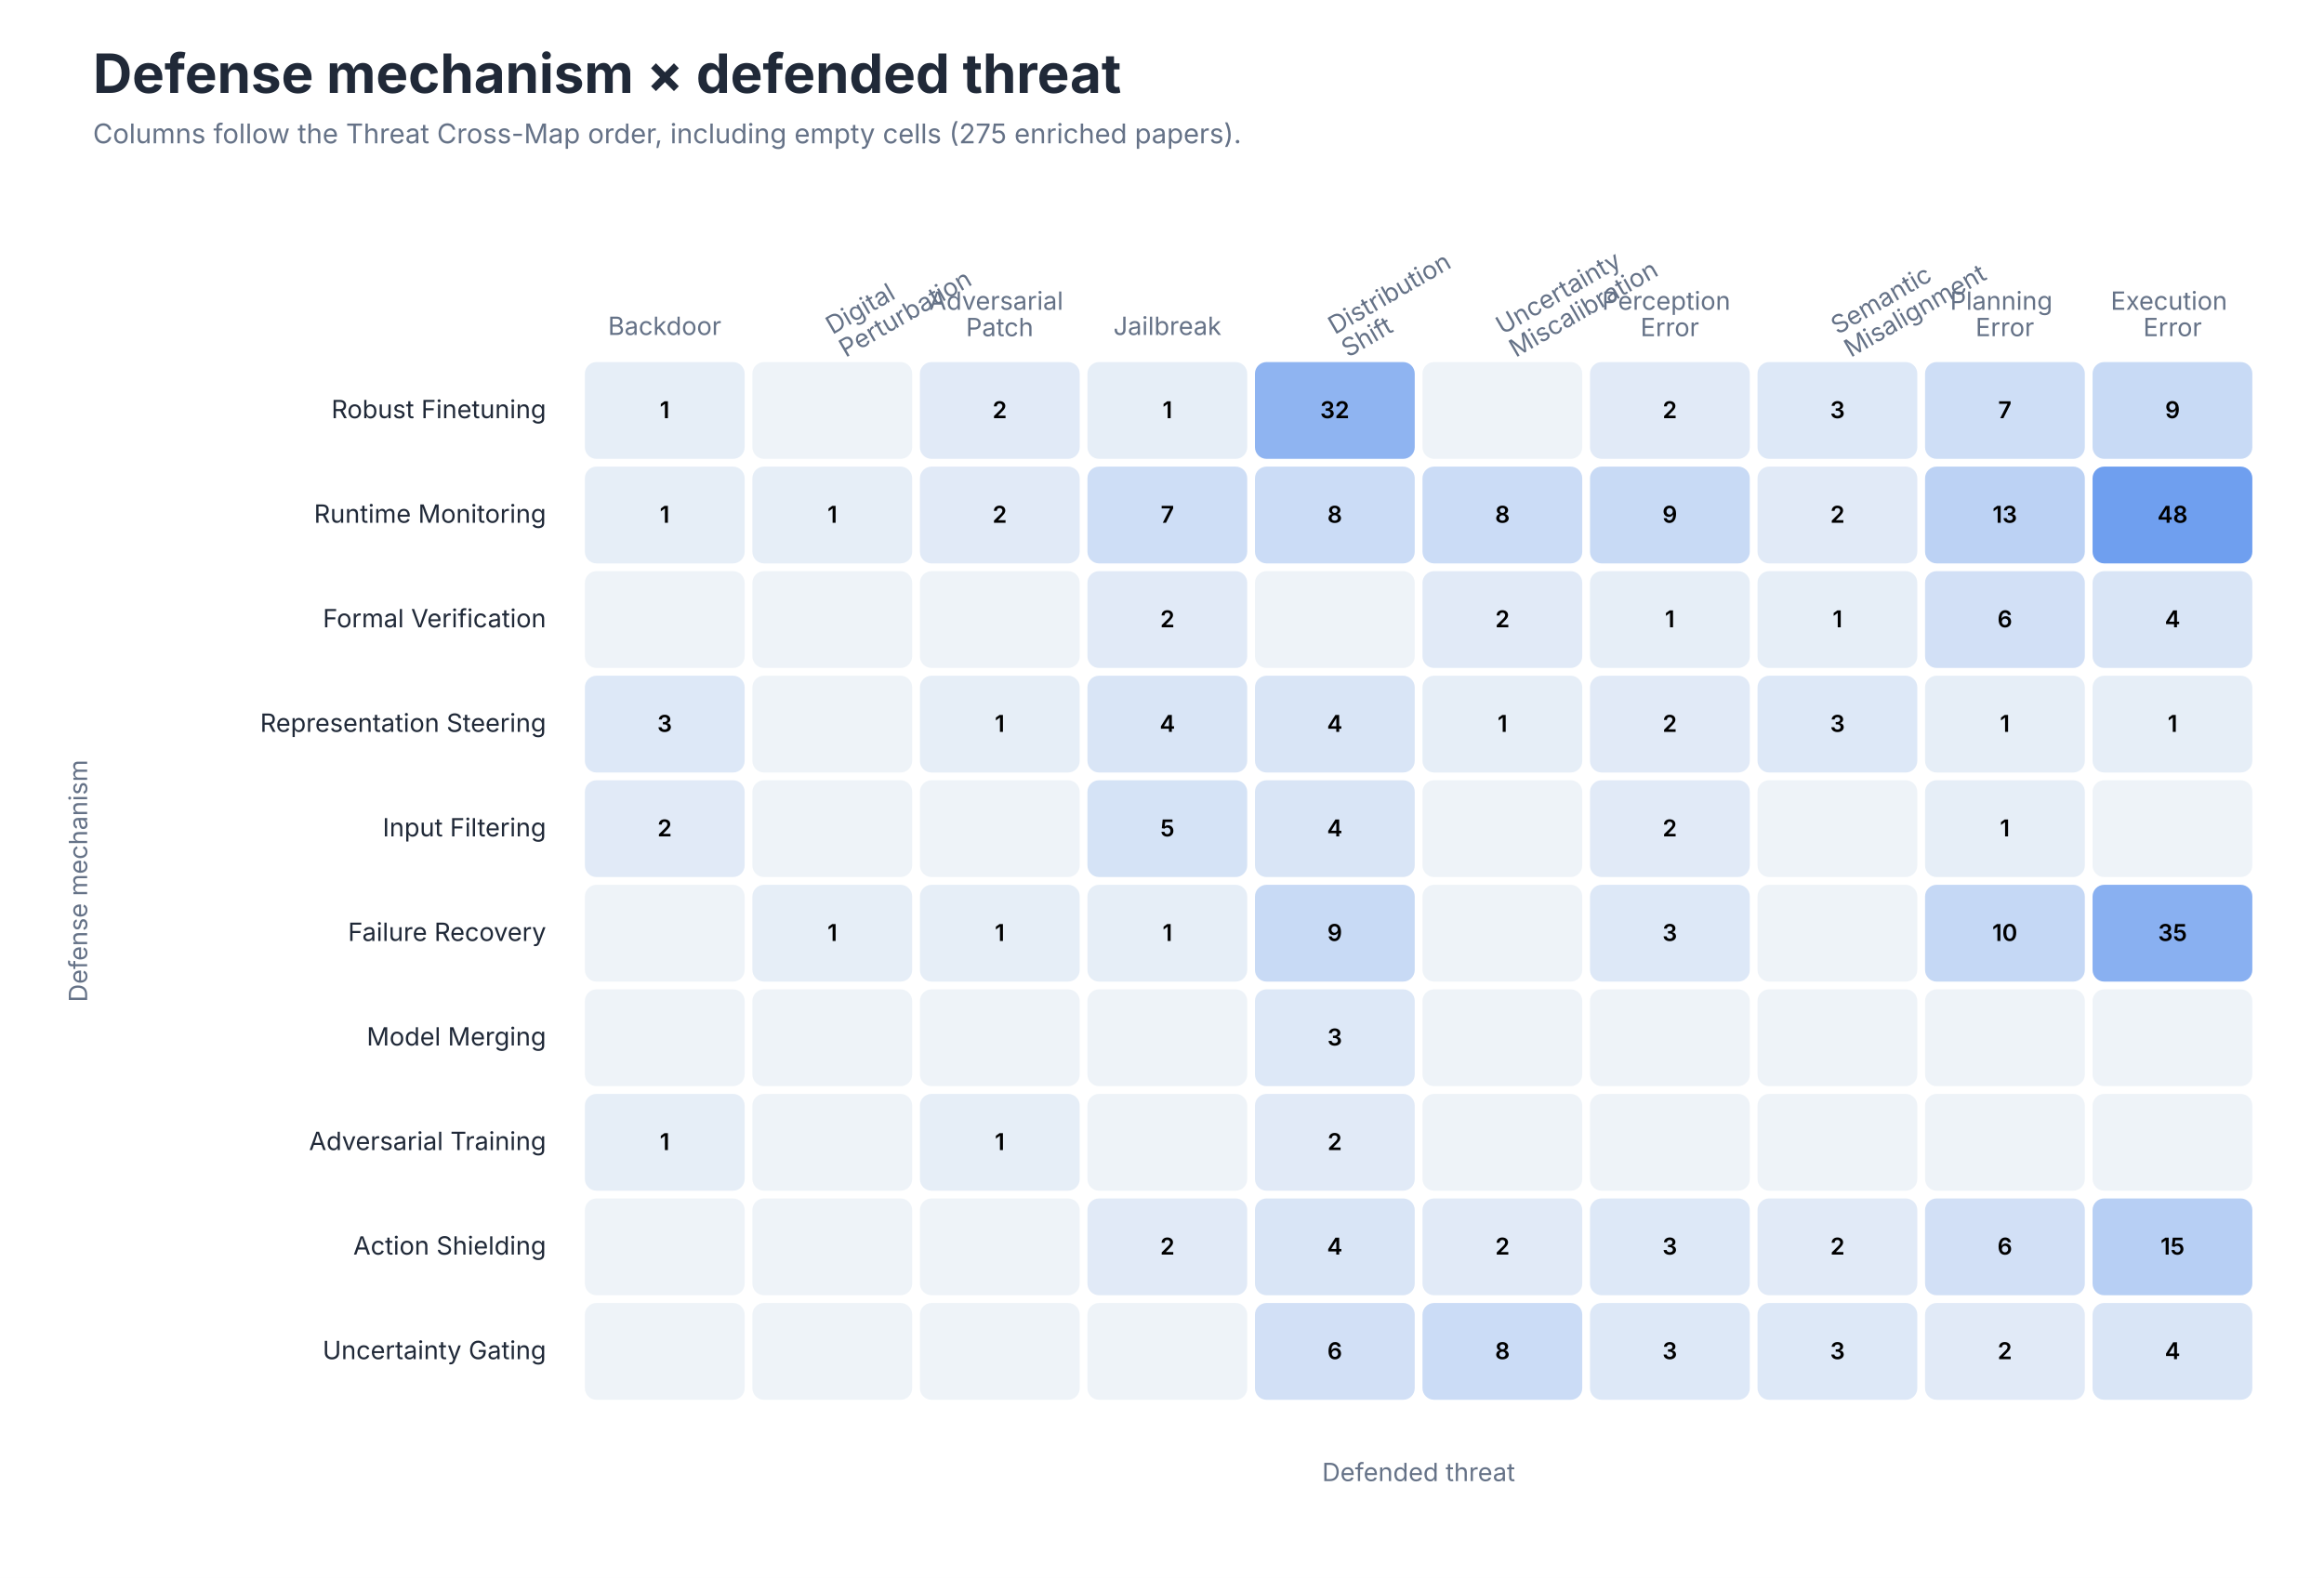
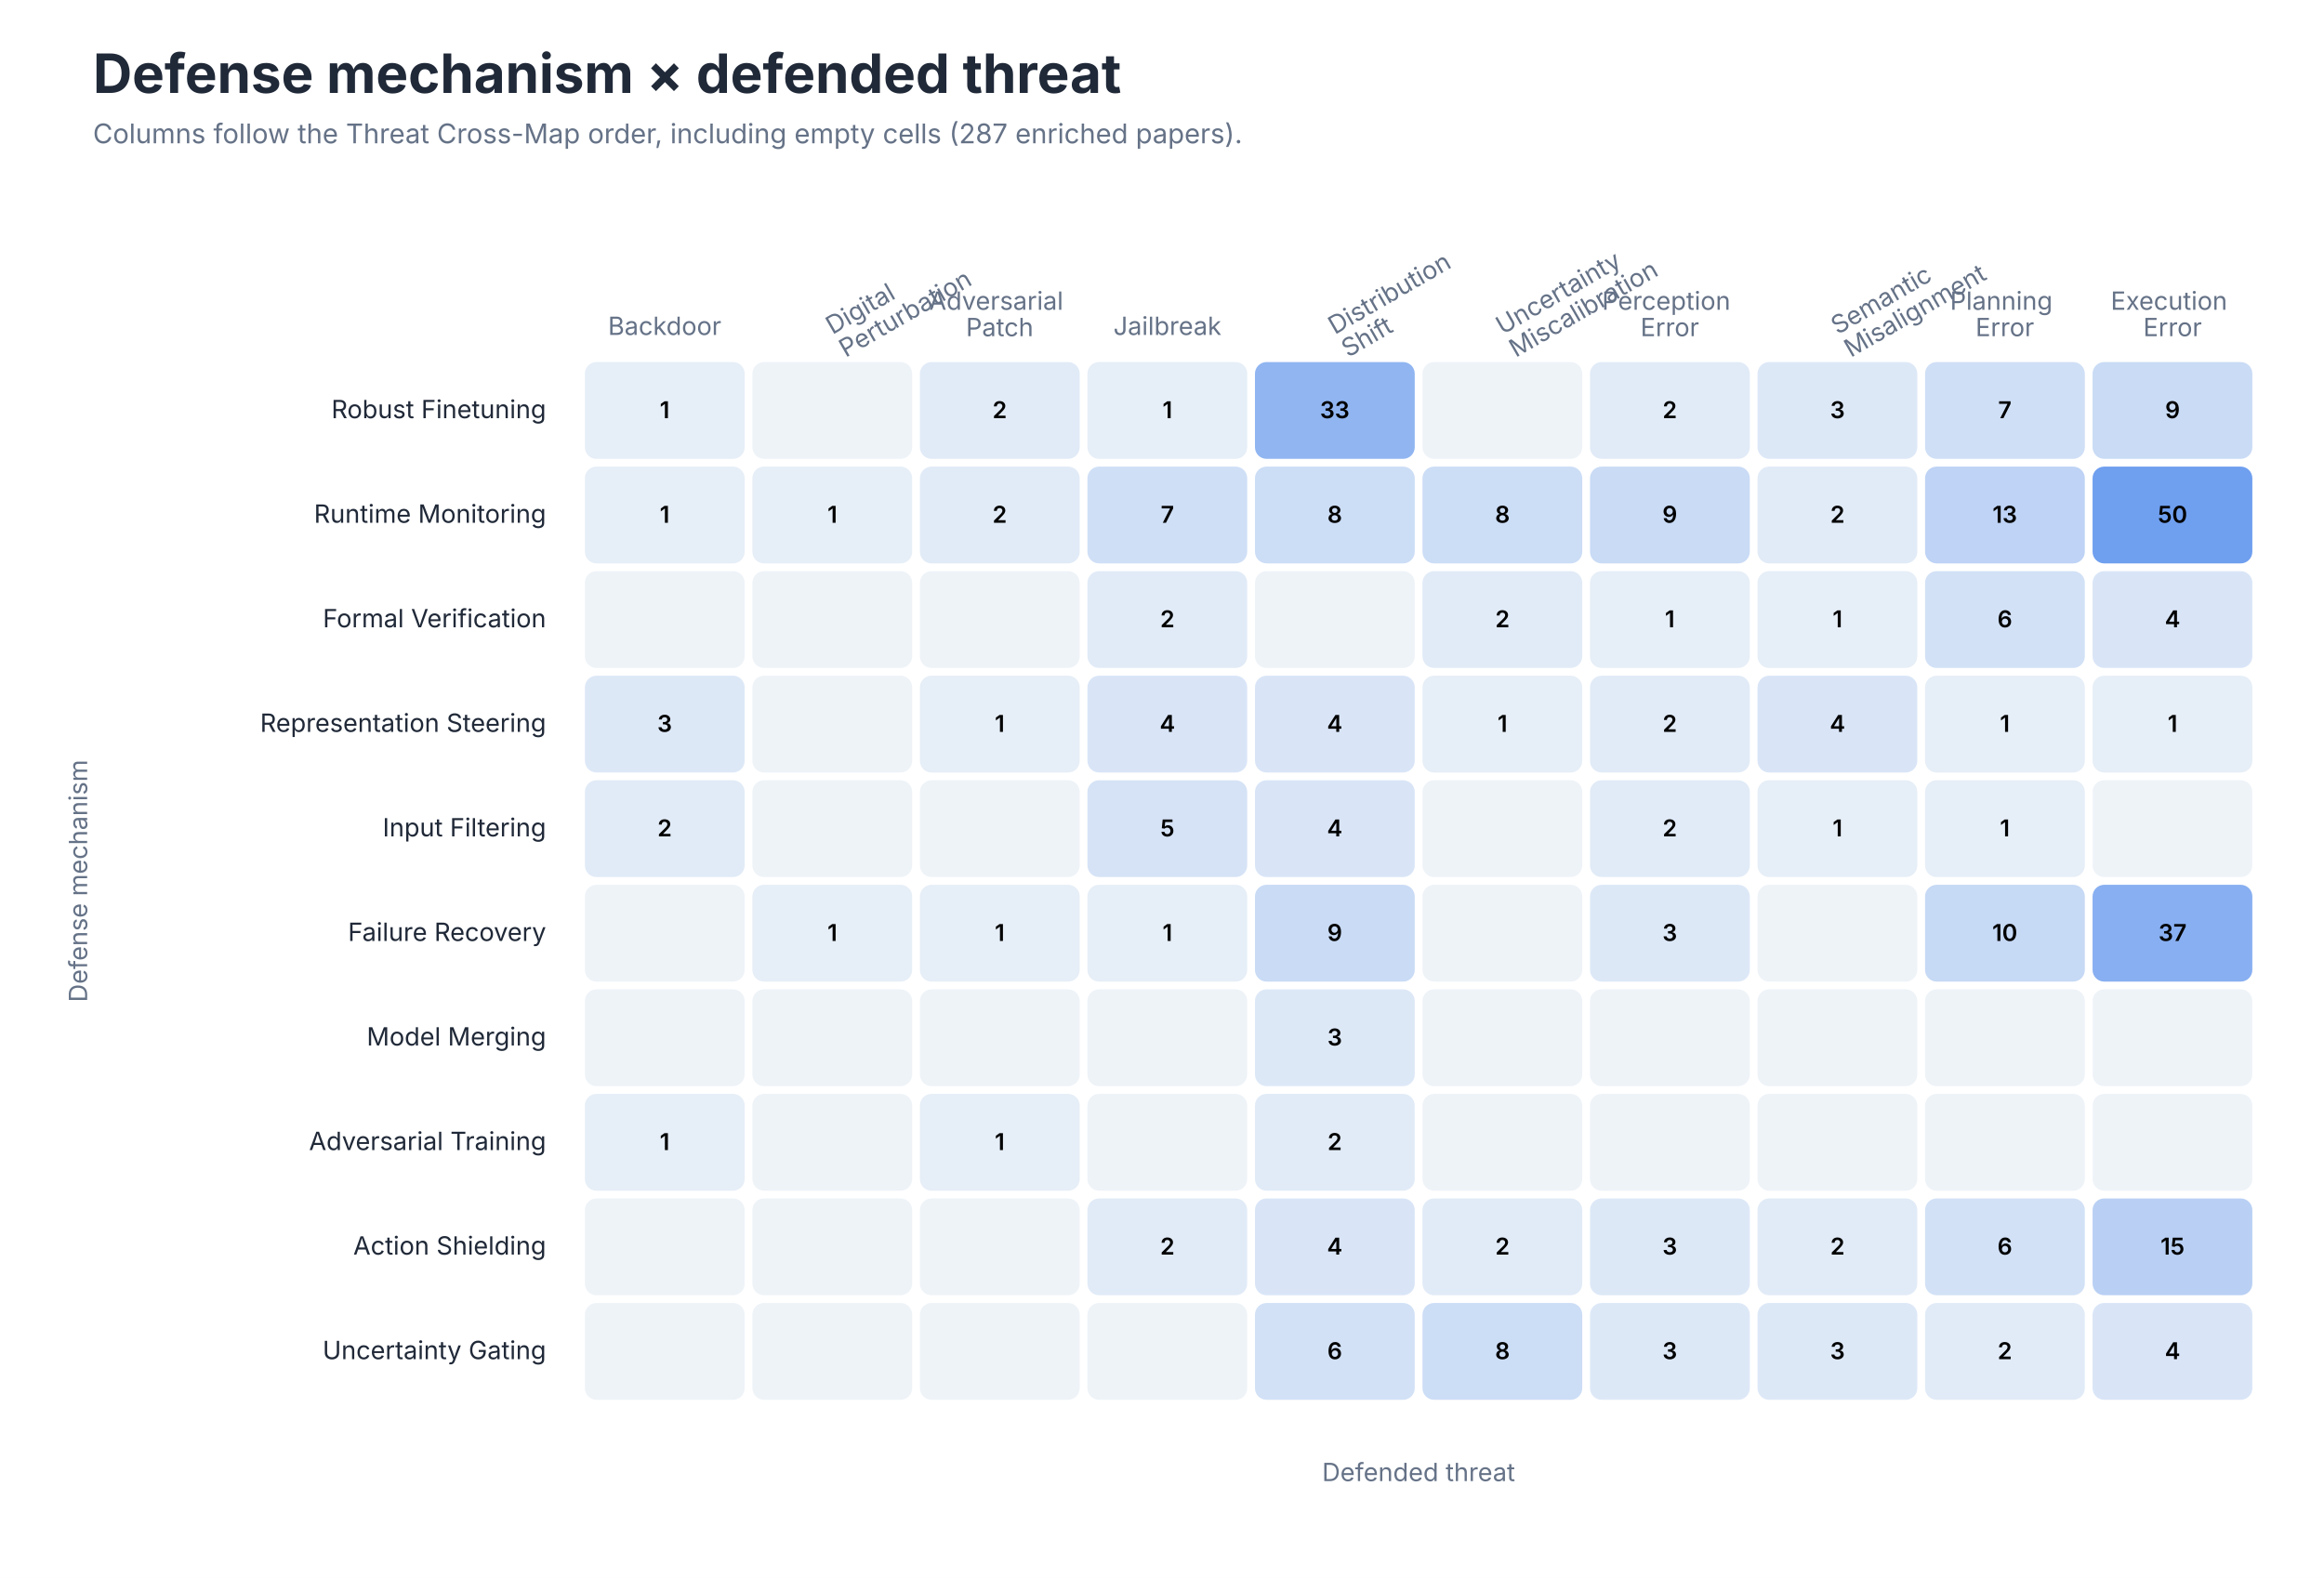
<svg xmlns="http://www.w3.org/2000/svg" role="img" aria-labelledby="title desc" viewBox="0 0 1200 815">
  <style>
text { font-family: -apple-system, BlinkMacSystemFont, 'Segoe UI', sans-serif; }
.title { font-size: 28px; font-weight: 650; fill: #202938; }
.subtitle { font-size: 14px; fill: #657287; }
.axis { font-size: 13px; fill: #657287; }
.label { font-size: 13px; fill: #202938; }
.small { font-size: 11px; fill: #657287; }
</style>
  <rect width="1200" height="815" fill="#FFFFFF" />
  <text class="title" x="48" y="48">Defense mechanism × defended threat</text>
-   <text class="subtitle" x="48" y="74">Columns follow the Threat Cross-Map order, including empty cells (275 enriched papers).</text>
+   <text class="subtitle" x="48" y="74">Columns follow the Threat Cross-Map order, including empty cells (287 enriched papers).</text>
  <text class="axis" text-anchor="middle" x="343.2" y="173.0">
    <tspan x="343.2" dy="0em">Backdoor</tspan>
  </text>
  <text class="axis" text-anchor="start" transform="translate(429.8 173.0) rotate(-30)">
    <tspan x="0" dy="0em">Digital</tspan>
    <tspan x="0" dy="1.05em">Perturbation</tspan>
  </text>
  <text class="axis" text-anchor="middle" x="516.2" y="160.0">
    <tspan x="516.2" dy="0em">Adversarial</tspan>
    <tspan x="516.2" dy="1.05em">Patch</tspan>
  </text>
  <text class="axis" text-anchor="middle" x="602.8" y="173.0">
    <tspan x="602.8" dy="0em">Jailbreak</tspan>
  </text>
  <text class="axis" text-anchor="start" transform="translate(689.2 173.0) rotate(-30)">
    <tspan x="0" dy="0em">Distribution</tspan>
    <tspan x="0" dy="1.05em">Shift</tspan>
  </text>
  <text class="axis" text-anchor="start" transform="translate(775.8 173.0) rotate(-30)">
    <tspan x="0" dy="0em">Uncertainty</tspan>
    <tspan x="0" dy="1.05em">Miscalibration</tspan>
  </text>
  <text class="axis" text-anchor="middle" x="862.2" y="160.0">
    <tspan x="862.2" dy="0em">Perception</tspan>
    <tspan x="862.2" dy="1.05em">Error</tspan>
  </text>
  <text class="axis" text-anchor="start" transform="translate(948.8 173.0) rotate(-30)">
    <tspan x="0" dy="0em">Semantic</tspan>
    <tspan x="0" dy="1.05em">Misalignment</tspan>
  </text>
  <text class="axis" text-anchor="middle" x="1035.2" y="160.0">
    <tspan x="1035.2" dy="0em">Planning</tspan>
    <tspan x="1035.2" dy="1.05em">Error</tspan>
  </text>
  <text class="axis" text-anchor="middle" x="1121.8" y="160.0">
    <tspan x="1121.8" dy="0em">Execution</tspan>
    <tspan x="1121.8" dy="1.05em">Error</tspan>
  </text>
  <text class="label" x="282" y="216.0" text-anchor="end">Robust Finetuning</text>
  <rect x="302.0" y="187" width="82.5" height="50" rx="6" fill="#E6EEF7" />
  <text x="343.2" y="216.0" text-anchor="middle" font-size="12" font-weight="600" fill="#000000">1</text>
  <rect x="388.5" y="187" width="82.5" height="50" rx="6" fill="#EEF3F8" />
  <text x="429.8" y="216.0" text-anchor="middle" font-size="12" font-weight="600" fill="#000000" />
-   <rect x="475.0" y="187" width="82.5" height="50" rx="6" fill="#E1EAF7" />
+   <rect x="475.0" y="187" width="82.5" height="50" rx="6" fill="#E1EBF7" />
  <text x="516.2" y="216.0" text-anchor="middle" font-size="12" font-weight="600" fill="#000000">2</text>
  <rect x="561.5" y="187" width="82.5" height="50" rx="6" fill="#E6EEF7" />
  <text x="602.8" y="216.0" text-anchor="middle" font-size="12" font-weight="600" fill="#000000">1</text>
-   <rect x="648.0" y="187" width="82.5" height="50" rx="6" fill="#8FB4F1" />
-   <text x="689.2" y="216.0" text-anchor="middle" font-size="12" font-weight="600" fill="#000000">32</text>
+   <rect x="648.0" y="187" width="82.5" height="50" rx="6" fill="#90B5F1" />
+   <text x="689.2" y="216.0" text-anchor="middle" font-size="12" font-weight="600" fill="#000000">33</text>
  <rect x="734.5" y="187" width="82.5" height="50" rx="6" fill="#EEF3F8" />
  <text x="775.8" y="216.0" text-anchor="middle" font-size="12" font-weight="600" fill="#000000" />
-   <rect x="821.0" y="187" width="82.5" height="50" rx="6" fill="#E1EAF7" />
+   <rect x="821.0" y="187" width="82.5" height="50" rx="6" fill="#E1EBF7" />
  <text x="862.2" y="216.0" text-anchor="middle" font-size="12" font-weight="600" fill="#000000">2</text>
  <rect x="907.5" y="187" width="82.5" height="50" rx="6" fill="#DDE8F7" />
  <text x="948.8" y="216.0" text-anchor="middle" font-size="12" font-weight="600" fill="#000000">3</text>
-   <rect x="994.0" y="187" width="82.5" height="50" rx="6" fill="#CEDEF6" />
+   <rect x="994.0" y="187" width="82.5" height="50" rx="6" fill="#CFDFF6" />
  <text x="1035.2" y="216.0" text-anchor="middle" font-size="12" font-weight="600" fill="#000000">7</text>
-   <rect x="1080.5" y="187" width="82.5" height="50" rx="6" fill="#C8DAF5" />
+   <rect x="1080.5" y="187" width="82.5" height="50" rx="6" fill="#C9DBF5" />
  <text x="1121.8" y="216.0" text-anchor="middle" font-size="12" font-weight="600" fill="#000000">9</text>
  <text class="label" x="282" y="270.0" text-anchor="end">Runtime Monitoring</text>
  <rect x="302.0" y="241" width="82.5" height="50" rx="6" fill="#E6EEF7" />
  <text x="343.2" y="270.0" text-anchor="middle" font-size="12" font-weight="600" fill="#000000">1</text>
  <rect x="388.5" y="241" width="82.5" height="50" rx="6" fill="#E6EEF7" />
  <text x="429.8" y="270.0" text-anchor="middle" font-size="12" font-weight="600" fill="#000000">1</text>
-   <rect x="475.0" y="241" width="82.5" height="50" rx="6" fill="#E1EAF7" />
+   <rect x="475.0" y="241" width="82.5" height="50" rx="6" fill="#E1EBF7" />
  <text x="516.2" y="270.0" text-anchor="middle" font-size="12" font-weight="600" fill="#000000">2</text>
-   <rect x="561.5" y="241" width="82.5" height="50" rx="6" fill="#CEDEF6" />
+   <rect x="561.5" y="241" width="82.5" height="50" rx="6" fill="#CFDFF6" />
  <text x="602.8" y="270.0" text-anchor="middle" font-size="12" font-weight="600" fill="#000000">7</text>
-   <rect x="648.0" y="241" width="82.5" height="50" rx="6" fill="#CBDCF6" />
+   <rect x="648.0" y="241" width="82.5" height="50" rx="6" fill="#CCDDF6" />
  <text x="689.2" y="270.0" text-anchor="middle" font-size="12" font-weight="600" fill="#000000">8</text>
-   <rect x="734.5" y="241" width="82.5" height="50" rx="6" fill="#CBDCF6" />
+   <rect x="734.5" y="241" width="82.5" height="50" rx="6" fill="#CCDDF6" />
  <text x="775.8" y="270.0" text-anchor="middle" font-size="12" font-weight="600" fill="#000000">8</text>
-   <rect x="821.0" y="241" width="82.5" height="50" rx="6" fill="#C8DAF5" />
+   <rect x="821.0" y="241" width="82.5" height="50" rx="6" fill="#C9DBF5" />
  <text x="862.2" y="270.0" text-anchor="middle" font-size="12" font-weight="600" fill="#000000">9</text>
-   <rect x="907.5" y="241" width="82.5" height="50" rx="6" fill="#E1EAF7" />
+   <rect x="907.5" y="241" width="82.5" height="50" rx="6" fill="#E1EBF7" />
  <text x="948.8" y="270.0" text-anchor="middle" font-size="12" font-weight="600" fill="#000000">2</text>
-   <rect x="994.0" y="241" width="82.5" height="50" rx="6" fill="#BCD2F4" />
+   <rect x="994.0" y="241" width="82.5" height="50" rx="6" fill="#BED3F5" />
  <text x="1035.2" y="270.0" text-anchor="middle" font-size="12" font-weight="600" fill="#000000">13</text>
  <rect x="1080.5" y="241" width="82.5" height="50" rx="6" fill="#6F9FEF" />
-   <text x="1121.8" y="270.0" text-anchor="middle" font-size="12" font-weight="600" fill="#000000">48</text>
+   <text x="1121.8" y="270.0" text-anchor="middle" font-size="12" font-weight="600" fill="#000000">50</text>
  <text class="label" x="282" y="324.0" text-anchor="end">Formal Verification</text>
  <rect x="302.0" y="295" width="82.5" height="50" rx="6" fill="#EEF3F8" />
  <text x="343.2" y="324.0" text-anchor="middle" font-size="12" font-weight="600" fill="#000000" />
  <rect x="388.5" y="295" width="82.5" height="50" rx="6" fill="#EEF3F8" />
  <text x="429.8" y="324.0" text-anchor="middle" font-size="12" font-weight="600" fill="#000000" />
  <rect x="475.0" y="295" width="82.5" height="50" rx="6" fill="#EEF3F8" />
  <text x="516.2" y="324.0" text-anchor="middle" font-size="12" font-weight="600" fill="#000000" />
-   <rect x="561.5" y="295" width="82.5" height="50" rx="6" fill="#E1EAF7" />
+   <rect x="561.5" y="295" width="82.5" height="50" rx="6" fill="#E1EBF7" />
  <text x="602.8" y="324.0" text-anchor="middle" font-size="12" font-weight="600" fill="#000000">2</text>
  <rect x="648.0" y="295" width="82.5" height="50" rx="6" fill="#EEF3F8" />
  <text x="689.2" y="324.0" text-anchor="middle" font-size="12" font-weight="600" fill="#000000" />
-   <rect x="734.5" y="295" width="82.5" height="50" rx="6" fill="#E1EAF7" />
+   <rect x="734.5" y="295" width="82.5" height="50" rx="6" fill="#E1EBF7" />
  <text x="775.8" y="324.0" text-anchor="middle" font-size="12" font-weight="600" fill="#000000">2</text>
  <rect x="821.0" y="295" width="82.5" height="50" rx="6" fill="#E6EEF7" />
  <text x="862.2" y="324.0" text-anchor="middle" font-size="12" font-weight="600" fill="#000000">1</text>
  <rect x="907.5" y="295" width="82.5" height="50" rx="6" fill="#E6EEF7" />
  <text x="948.8" y="324.0" text-anchor="middle" font-size="12" font-weight="600" fill="#000000">1</text>
-   <rect x="994.0" y="295" width="82.5" height="50" rx="6" fill="#D2E0F6" />
+   <rect x="994.0" y="295" width="82.5" height="50" rx="6" fill="#D2E1F6" />
  <text x="1035.2" y="324.0" text-anchor="middle" font-size="12" font-weight="600" fill="#000000">6</text>
-   <rect x="1080.5" y="295" width="82.5" height="50" rx="6" fill="#D9E5F6" />
+   <rect x="1080.5" y="295" width="82.5" height="50" rx="6" fill="#D9E5F7" />
  <text x="1121.8" y="324.0" text-anchor="middle" font-size="12" font-weight="600" fill="#000000">4</text>
  <text class="label" x="282" y="378.0" text-anchor="end">Representation Steering</text>
  <rect x="302.0" y="349" width="82.5" height="50" rx="6" fill="#DDE8F7" />
  <text x="343.2" y="378.0" text-anchor="middle" font-size="12" font-weight="600" fill="#000000">3</text>
  <rect x="388.5" y="349" width="82.5" height="50" rx="6" fill="#EEF3F8" />
  <text x="429.8" y="378.0" text-anchor="middle" font-size="12" font-weight="600" fill="#000000" />
  <rect x="475.0" y="349" width="82.5" height="50" rx="6" fill="#E6EEF7" />
  <text x="516.2" y="378.0" text-anchor="middle" font-size="12" font-weight="600" fill="#000000">1</text>
-   <rect x="561.5" y="349" width="82.5" height="50" rx="6" fill="#D9E5F6" />
+   <rect x="561.5" y="349" width="82.5" height="50" rx="6" fill="#D9E5F7" />
  <text x="602.8" y="378.0" text-anchor="middle" font-size="12" font-weight="600" fill="#000000">4</text>
-   <rect x="648.0" y="349" width="82.5" height="50" rx="6" fill="#D9E5F6" />
+   <rect x="648.0" y="349" width="82.5" height="50" rx="6" fill="#D9E5F7" />
  <text x="689.2" y="378.0" text-anchor="middle" font-size="12" font-weight="600" fill="#000000">4</text>
  <rect x="734.5" y="349" width="82.5" height="50" rx="6" fill="#E6EEF7" />
  <text x="775.8" y="378.0" text-anchor="middle" font-size="12" font-weight="600" fill="#000000">1</text>
-   <rect x="821.0" y="349" width="82.5" height="50" rx="6" fill="#E1EAF7" />
+   <rect x="821.0" y="349" width="82.5" height="50" rx="6" fill="#E1EBF7" />
  <text x="862.2" y="378.0" text-anchor="middle" font-size="12" font-weight="600" fill="#000000">2</text>
-   <rect x="907.5" y="349" width="82.5" height="50" rx="6" fill="#DDE8F7" />
-   <text x="948.8" y="378.0" text-anchor="middle" font-size="12" font-weight="600" fill="#000000">3</text>
+   <rect x="907.5" y="349" width="82.5" height="50" rx="6" fill="#D9E5F7" />
+   <text x="948.8" y="378.0" text-anchor="middle" font-size="12" font-weight="600" fill="#000000">4</text>
  <rect x="994.0" y="349" width="82.5" height="50" rx="6" fill="#E6EEF7" />
  <text x="1035.2" y="378.0" text-anchor="middle" font-size="12" font-weight="600" fill="#000000">1</text>
  <rect x="1080.5" y="349" width="82.5" height="50" rx="6" fill="#E6EEF7" />
  <text x="1121.8" y="378.0" text-anchor="middle" font-size="12" font-weight="600" fill="#000000">1</text>
  <text class="label" x="282" y="432.0" text-anchor="end">Input Filtering</text>
-   <rect x="302.0" y="403" width="82.5" height="50" rx="6" fill="#E1EAF7" />
+   <rect x="302.0" y="403" width="82.5" height="50" rx="6" fill="#E1EBF7" />
  <text x="343.2" y="432.0" text-anchor="middle" font-size="12" font-weight="600" fill="#000000">2</text>
  <rect x="388.5" y="403" width="82.5" height="50" rx="6" fill="#EEF3F8" />
  <text x="429.8" y="432.0" text-anchor="middle" font-size="12" font-weight="600" fill="#000000" />
  <rect x="475.0" y="403" width="82.5" height="50" rx="6" fill="#EEF3F8" />
  <text x="516.2" y="432.0" text-anchor="middle" font-size="12" font-weight="600" fill="#000000" />
-   <rect x="561.5" y="403" width="82.5" height="50" rx="6" fill="#D5E3F6" />
+   <rect x="561.5" y="403" width="82.5" height="50" rx="6" fill="#D6E3F6" />
  <text x="602.8" y="432.0" text-anchor="middle" font-size="12" font-weight="600" fill="#000000">5</text>
-   <rect x="648.0" y="403" width="82.5" height="50" rx="6" fill="#D9E5F6" />
+   <rect x="648.0" y="403" width="82.5" height="50" rx="6" fill="#D9E5F7" />
  <text x="689.2" y="432.0" text-anchor="middle" font-size="12" font-weight="600" fill="#000000">4</text>
  <rect x="734.5" y="403" width="82.5" height="50" rx="6" fill="#EEF3F8" />
  <text x="775.8" y="432.0" text-anchor="middle" font-size="12" font-weight="600" fill="#000000" />
-   <rect x="821.0" y="403" width="82.5" height="50" rx="6" fill="#E1EAF7" />
+   <rect x="821.0" y="403" width="82.5" height="50" rx="6" fill="#E1EBF7" />
  <text x="862.2" y="432.0" text-anchor="middle" font-size="12" font-weight="600" fill="#000000">2</text>
-   <rect x="907.5" y="403" width="82.5" height="50" rx="6" fill="#EEF3F8" />
-   <text x="948.8" y="432.0" text-anchor="middle" font-size="12" font-weight="600" fill="#000000" />
+   <rect x="907.5" y="403" width="82.5" height="50" rx="6" fill="#E6EEF7" />
+   <text x="948.8" y="432.0" text-anchor="middle" font-size="12" font-weight="600" fill="#000000">1</text>
  <rect x="994.0" y="403" width="82.5" height="50" rx="6" fill="#E6EEF7" />
  <text x="1035.2" y="432.0" text-anchor="middle" font-size="12" font-weight="600" fill="#000000">1</text>
  <rect x="1080.5" y="403" width="82.5" height="50" rx="6" fill="#EEF3F8" />
  <text x="1121.8" y="432.0" text-anchor="middle" font-size="12" font-weight="600" fill="#000000" />
  <text class="label" x="282" y="486.0" text-anchor="end">Failure Recovery</text>
  <rect x="302.0" y="457" width="82.5" height="50" rx="6" fill="#EEF3F8" />
  <text x="343.2" y="486.0" text-anchor="middle" font-size="12" font-weight="600" fill="#000000" />
  <rect x="388.5" y="457" width="82.5" height="50" rx="6" fill="#E6EEF7" />
  <text x="429.8" y="486.0" text-anchor="middle" font-size="12" font-weight="600" fill="#000000">1</text>
  <rect x="475.0" y="457" width="82.5" height="50" rx="6" fill="#E6EEF7" />
  <text x="516.2" y="486.0" text-anchor="middle" font-size="12" font-weight="600" fill="#000000">1</text>
  <rect x="561.5" y="457" width="82.5" height="50" rx="6" fill="#E6EEF7" />
  <text x="602.8" y="486.0" text-anchor="middle" font-size="12" font-weight="600" fill="#000000">1</text>
-   <rect x="648.0" y="457" width="82.5" height="50" rx="6" fill="#C8DAF5" />
+   <rect x="648.0" y="457" width="82.5" height="50" rx="6" fill="#C9DBF5" />
  <text x="689.2" y="486.0" text-anchor="middle" font-size="12" font-weight="600" fill="#000000">9</text>
  <rect x="734.5" y="457" width="82.5" height="50" rx="6" fill="#EEF3F8" />
  <text x="775.8" y="486.0" text-anchor="middle" font-size="12" font-weight="600" fill="#000000" />
  <rect x="821.0" y="457" width="82.5" height="50" rx="6" fill="#DDE8F7" />
  <text x="862.2" y="486.0" text-anchor="middle" font-size="12" font-weight="600" fill="#000000">3</text>
  <rect x="907.5" y="457" width="82.5" height="50" rx="6" fill="#EEF3F8" />
  <text x="948.8" y="486.0" text-anchor="middle" font-size="12" font-weight="600" fill="#000000" />
-   <rect x="994.0" y="457" width="82.5" height="50" rx="6" fill="#C5D8F5" />
+   <rect x="994.0" y="457" width="82.5" height="50" rx="6" fill="#C6D9F5" />
  <text x="1035.2" y="486.0" text-anchor="middle" font-size="12" font-weight="600" fill="#000000">10</text>
-   <rect x="1080.5" y="457" width="82.5" height="50" rx="6" fill="#89B0F1" />
-   <text x="1121.8" y="486.0" text-anchor="middle" font-size="12" font-weight="600" fill="#000000">35</text>
+   <rect x="1080.5" y="457" width="82.5" height="50" rx="6" fill="#88AFF1" />
+   <text x="1121.8" y="486.0" text-anchor="middle" font-size="12" font-weight="600" fill="#000000">37</text>
  <text class="label" x="282" y="540.0" text-anchor="end">Model Merging</text>
  <rect x="302.0" y="511" width="82.5" height="50" rx="6" fill="#EEF3F8" />
  <text x="343.2" y="540.0" text-anchor="middle" font-size="12" font-weight="600" fill="#000000" />
  <rect x="388.5" y="511" width="82.5" height="50" rx="6" fill="#EEF3F8" />
  <text x="429.8" y="540.0" text-anchor="middle" font-size="12" font-weight="600" fill="#000000" />
  <rect x="475.0" y="511" width="82.5" height="50" rx="6" fill="#EEF3F8" />
  <text x="516.2" y="540.0" text-anchor="middle" font-size="12" font-weight="600" fill="#000000" />
  <rect x="561.5" y="511" width="82.5" height="50" rx="6" fill="#EEF3F8" />
  <text x="602.8" y="540.0" text-anchor="middle" font-size="12" font-weight="600" fill="#000000" />
  <rect x="648.0" y="511" width="82.5" height="50" rx="6" fill="#DDE8F7" />
  <text x="689.2" y="540.0" text-anchor="middle" font-size="12" font-weight="600" fill="#000000">3</text>
  <rect x="734.5" y="511" width="82.5" height="50" rx="6" fill="#EEF3F8" />
  <text x="775.8" y="540.0" text-anchor="middle" font-size="12" font-weight="600" fill="#000000" />
  <rect x="821.0" y="511" width="82.5" height="50" rx="6" fill="#EEF3F8" />
  <text x="862.2" y="540.0" text-anchor="middle" font-size="12" font-weight="600" fill="#000000" />
  <rect x="907.5" y="511" width="82.5" height="50" rx="6" fill="#EEF3F8" />
  <text x="948.8" y="540.0" text-anchor="middle" font-size="12" font-weight="600" fill="#000000" />
  <rect x="994.0" y="511" width="82.5" height="50" rx="6" fill="#EEF3F8" />
  <text x="1035.2" y="540.0" text-anchor="middle" font-size="12" font-weight="600" fill="#000000" />
  <rect x="1080.5" y="511" width="82.5" height="50" rx="6" fill="#EEF3F8" />
  <text x="1121.8" y="540.0" text-anchor="middle" font-size="12" font-weight="600" fill="#000000" />
  <text class="label" x="282" y="594.0" text-anchor="end">Adversarial Training</text>
  <rect x="302.0" y="565" width="82.5" height="50" rx="6" fill="#E6EEF7" />
  <text x="343.2" y="594.0" text-anchor="middle" font-size="12" font-weight="600" fill="#000000">1</text>
  <rect x="388.5" y="565" width="82.5" height="50" rx="6" fill="#EEF3F8" />
  <text x="429.8" y="594.0" text-anchor="middle" font-size="12" font-weight="600" fill="#000000" />
  <rect x="475.0" y="565" width="82.5" height="50" rx="6" fill="#E6EEF7" />
  <text x="516.2" y="594.0" text-anchor="middle" font-size="12" font-weight="600" fill="#000000">1</text>
  <rect x="561.5" y="565" width="82.5" height="50" rx="6" fill="#EEF3F8" />
  <text x="602.8" y="594.0" text-anchor="middle" font-size="12" font-weight="600" fill="#000000" />
-   <rect x="648.0" y="565" width="82.5" height="50" rx="6" fill="#E1EAF7" />
+   <rect x="648.0" y="565" width="82.5" height="50" rx="6" fill="#E1EBF7" />
  <text x="689.2" y="594.0" text-anchor="middle" font-size="12" font-weight="600" fill="#000000">2</text>
  <rect x="734.5" y="565" width="82.5" height="50" rx="6" fill="#EEF3F8" />
  <text x="775.8" y="594.0" text-anchor="middle" font-size="12" font-weight="600" fill="#000000" />
  <rect x="821.0" y="565" width="82.5" height="50" rx="6" fill="#EEF3F8" />
  <text x="862.2" y="594.0" text-anchor="middle" font-size="12" font-weight="600" fill="#000000" />
  <rect x="907.5" y="565" width="82.5" height="50" rx="6" fill="#EEF3F8" />
  <text x="948.8" y="594.0" text-anchor="middle" font-size="12" font-weight="600" fill="#000000" />
  <rect x="994.0" y="565" width="82.5" height="50" rx="6" fill="#EEF3F8" />
  <text x="1035.2" y="594.0" text-anchor="middle" font-size="12" font-weight="600" fill="#000000" />
  <rect x="1080.5" y="565" width="82.5" height="50" rx="6" fill="#EEF3F8" />
  <text x="1121.8" y="594.0" text-anchor="middle" font-size="12" font-weight="600" fill="#000000" />
  <text class="label" x="282" y="648.0" text-anchor="end">Action Shielding</text>
  <rect x="302.0" y="619" width="82.5" height="50" rx="6" fill="#EEF3F8" />
  <text x="343.2" y="648.0" text-anchor="middle" font-size="12" font-weight="600" fill="#000000" />
  <rect x="388.5" y="619" width="82.5" height="50" rx="6" fill="#EEF3F8" />
  <text x="429.8" y="648.0" text-anchor="middle" font-size="12" font-weight="600" fill="#000000" />
  <rect x="475.0" y="619" width="82.5" height="50" rx="6" fill="#EEF3F8" />
  <text x="516.2" y="648.0" text-anchor="middle" font-size="12" font-weight="600" fill="#000000" />
-   <rect x="561.5" y="619" width="82.5" height="50" rx="6" fill="#E1EAF7" />
+   <rect x="561.5" y="619" width="82.5" height="50" rx="6" fill="#E1EBF7" />
  <text x="602.8" y="648.0" text-anchor="middle" font-size="12" font-weight="600" fill="#000000">2</text>
-   <rect x="648.0" y="619" width="82.5" height="50" rx="6" fill="#D9E5F6" />
+   <rect x="648.0" y="619" width="82.5" height="50" rx="6" fill="#D9E5F7" />
  <text x="689.2" y="648.0" text-anchor="middle" font-size="12" font-weight="600" fill="#000000">4</text>
-   <rect x="734.5" y="619" width="82.5" height="50" rx="6" fill="#E1EAF7" />
+   <rect x="734.5" y="619" width="82.5" height="50" rx="6" fill="#E1EBF7" />
  <text x="775.8" y="648.0" text-anchor="middle" font-size="12" font-weight="600" fill="#000000">2</text>
  <rect x="821.0" y="619" width="82.5" height="50" rx="6" fill="#DDE8F7" />
  <text x="862.2" y="648.0" text-anchor="middle" font-size="12" font-weight="600" fill="#000000">3</text>
-   <rect x="907.5" y="619" width="82.5" height="50" rx="6" fill="#E1EAF7" />
+   <rect x="907.5" y="619" width="82.5" height="50" rx="6" fill="#E1EBF7" />
  <text x="948.8" y="648.0" text-anchor="middle" font-size="12" font-weight="600" fill="#000000">2</text>
-   <rect x="994.0" y="619" width="82.5" height="50" rx="6" fill="#D2E0F6" />
+   <rect x="994.0" y="619" width="82.5" height="50" rx="6" fill="#D2E1F6" />
  <text x="1035.2" y="648.0" text-anchor="middle" font-size="12" font-weight="600" fill="#000000">6</text>
-   <rect x="1080.5" y="619" width="82.5" height="50" rx="6" fill="#B7CFF4" />
+   <rect x="1080.5" y="619" width="82.5" height="50" rx="6" fill="#B9D0F4" />
  <text x="1121.8" y="648.0" text-anchor="middle" font-size="12" font-weight="600" fill="#000000">15</text>
  <text class="label" x="282" y="702.0" text-anchor="end">Uncertainty Gating</text>
  <rect x="302.0" y="673" width="82.5" height="50" rx="6" fill="#EEF3F8" />
  <text x="343.2" y="702.0" text-anchor="middle" font-size="12" font-weight="600" fill="#000000" />
  <rect x="388.5" y="673" width="82.5" height="50" rx="6" fill="#EEF3F8" />
  <text x="429.8" y="702.0" text-anchor="middle" font-size="12" font-weight="600" fill="#000000" />
  <rect x="475.0" y="673" width="82.5" height="50" rx="6" fill="#EEF3F8" />
  <text x="516.2" y="702.0" text-anchor="middle" font-size="12" font-weight="600" fill="#000000" />
  <rect x="561.5" y="673" width="82.5" height="50" rx="6" fill="#EEF3F8" />
  <text x="602.8" y="702.0" text-anchor="middle" font-size="12" font-weight="600" fill="#000000" />
-   <rect x="648.0" y="673" width="82.5" height="50" rx="6" fill="#D2E0F6" />
+   <rect x="648.0" y="673" width="82.5" height="50" rx="6" fill="#D2E1F6" />
  <text x="689.2" y="702.0" text-anchor="middle" font-size="12" font-weight="600" fill="#000000">6</text>
-   <rect x="734.5" y="673" width="82.5" height="50" rx="6" fill="#CBDCF6" />
+   <rect x="734.5" y="673" width="82.5" height="50" rx="6" fill="#CCDDF6" />
  <text x="775.8" y="702.0" text-anchor="middle" font-size="12" font-weight="600" fill="#000000">8</text>
  <rect x="821.0" y="673" width="82.5" height="50" rx="6" fill="#DDE8F7" />
  <text x="862.2" y="702.0" text-anchor="middle" font-size="12" font-weight="600" fill="#000000">3</text>
  <rect x="907.5" y="673" width="82.5" height="50" rx="6" fill="#DDE8F7" />
  <text x="948.8" y="702.0" text-anchor="middle" font-size="12" font-weight="600" fill="#000000">3</text>
-   <rect x="994.0" y="673" width="82.5" height="50" rx="6" fill="#E1EAF7" />
+   <rect x="994.0" y="673" width="82.5" height="50" rx="6" fill="#E1EBF7" />
  <text x="1035.2" y="702.0" text-anchor="middle" font-size="12" font-weight="600" fill="#000000">2</text>
-   <rect x="1080.5" y="673" width="82.5" height="50" rx="6" fill="#D9E5F6" />
+   <rect x="1080.5" y="673" width="82.5" height="50" rx="6" fill="#D9E5F7" />
  <text x="1121.8" y="702.0" text-anchor="middle" font-size="12" font-weight="600" fill="#000000">4</text>
  <text class="axis" x="732.5" y="765" text-anchor="middle">Defended threat</text>
  <text class="axis" transform="translate(45 455.0) rotate(-90)" text-anchor="middle">Defense mechanism</text>
</svg>
